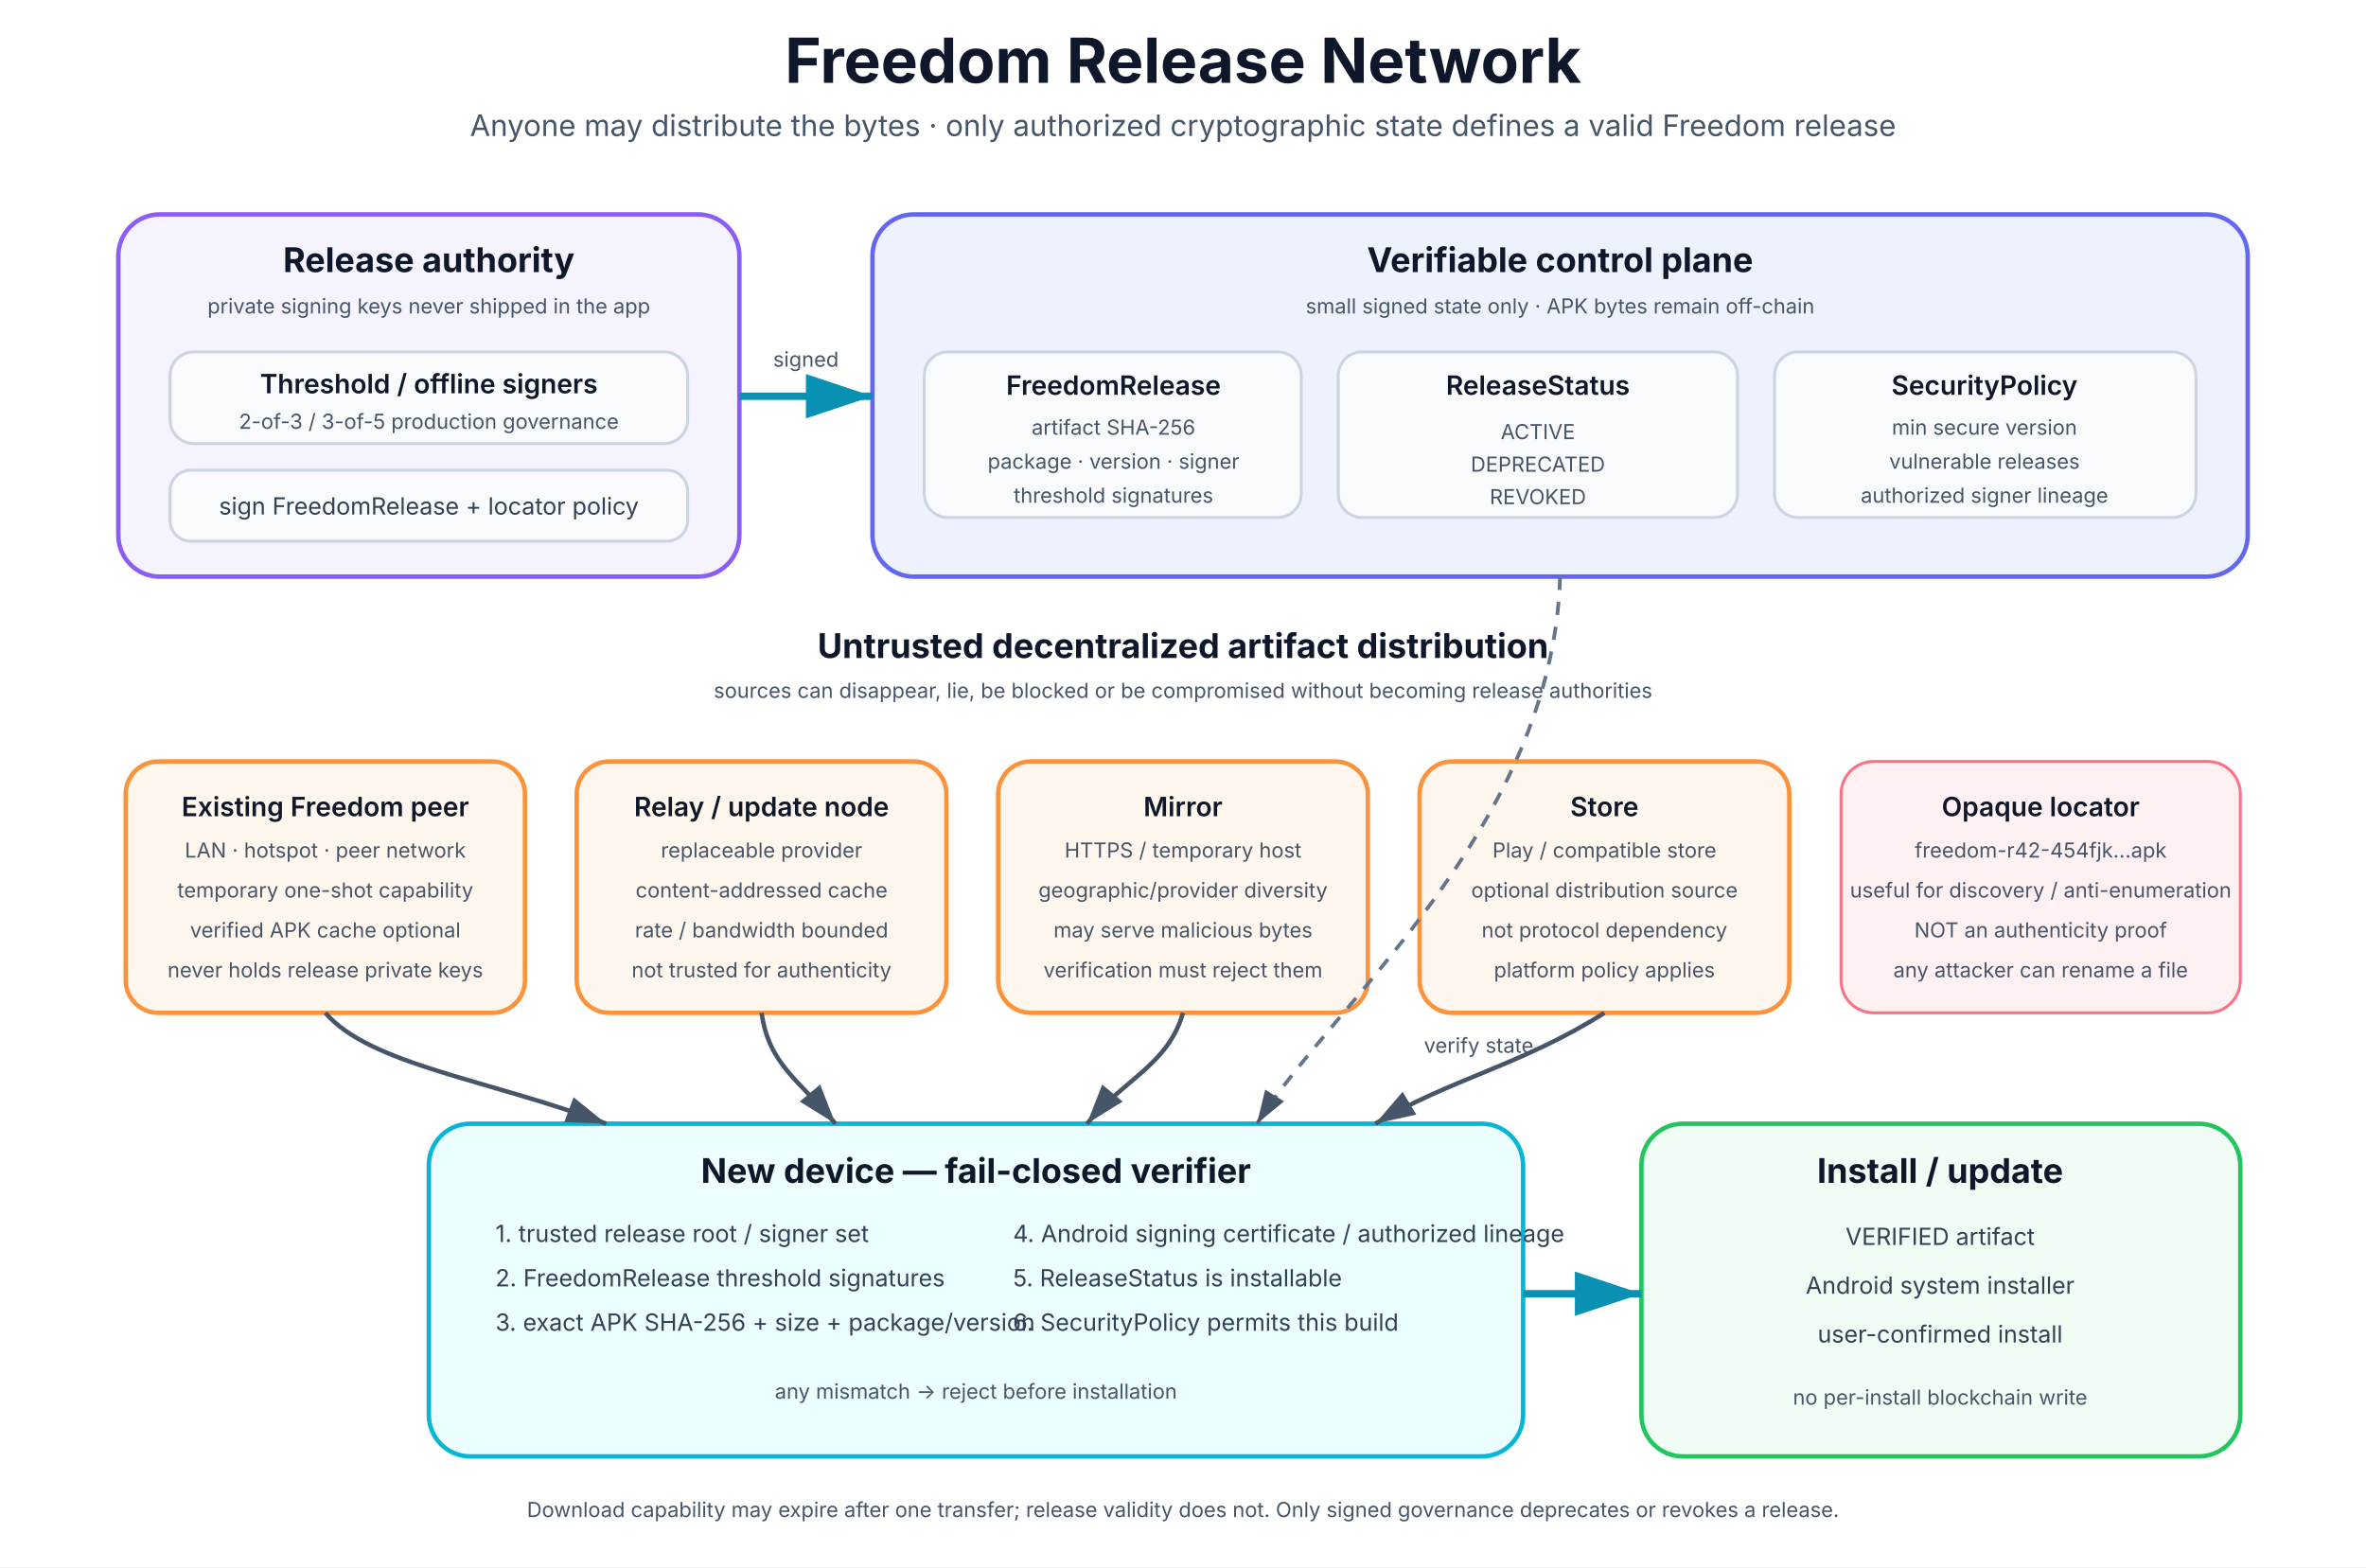
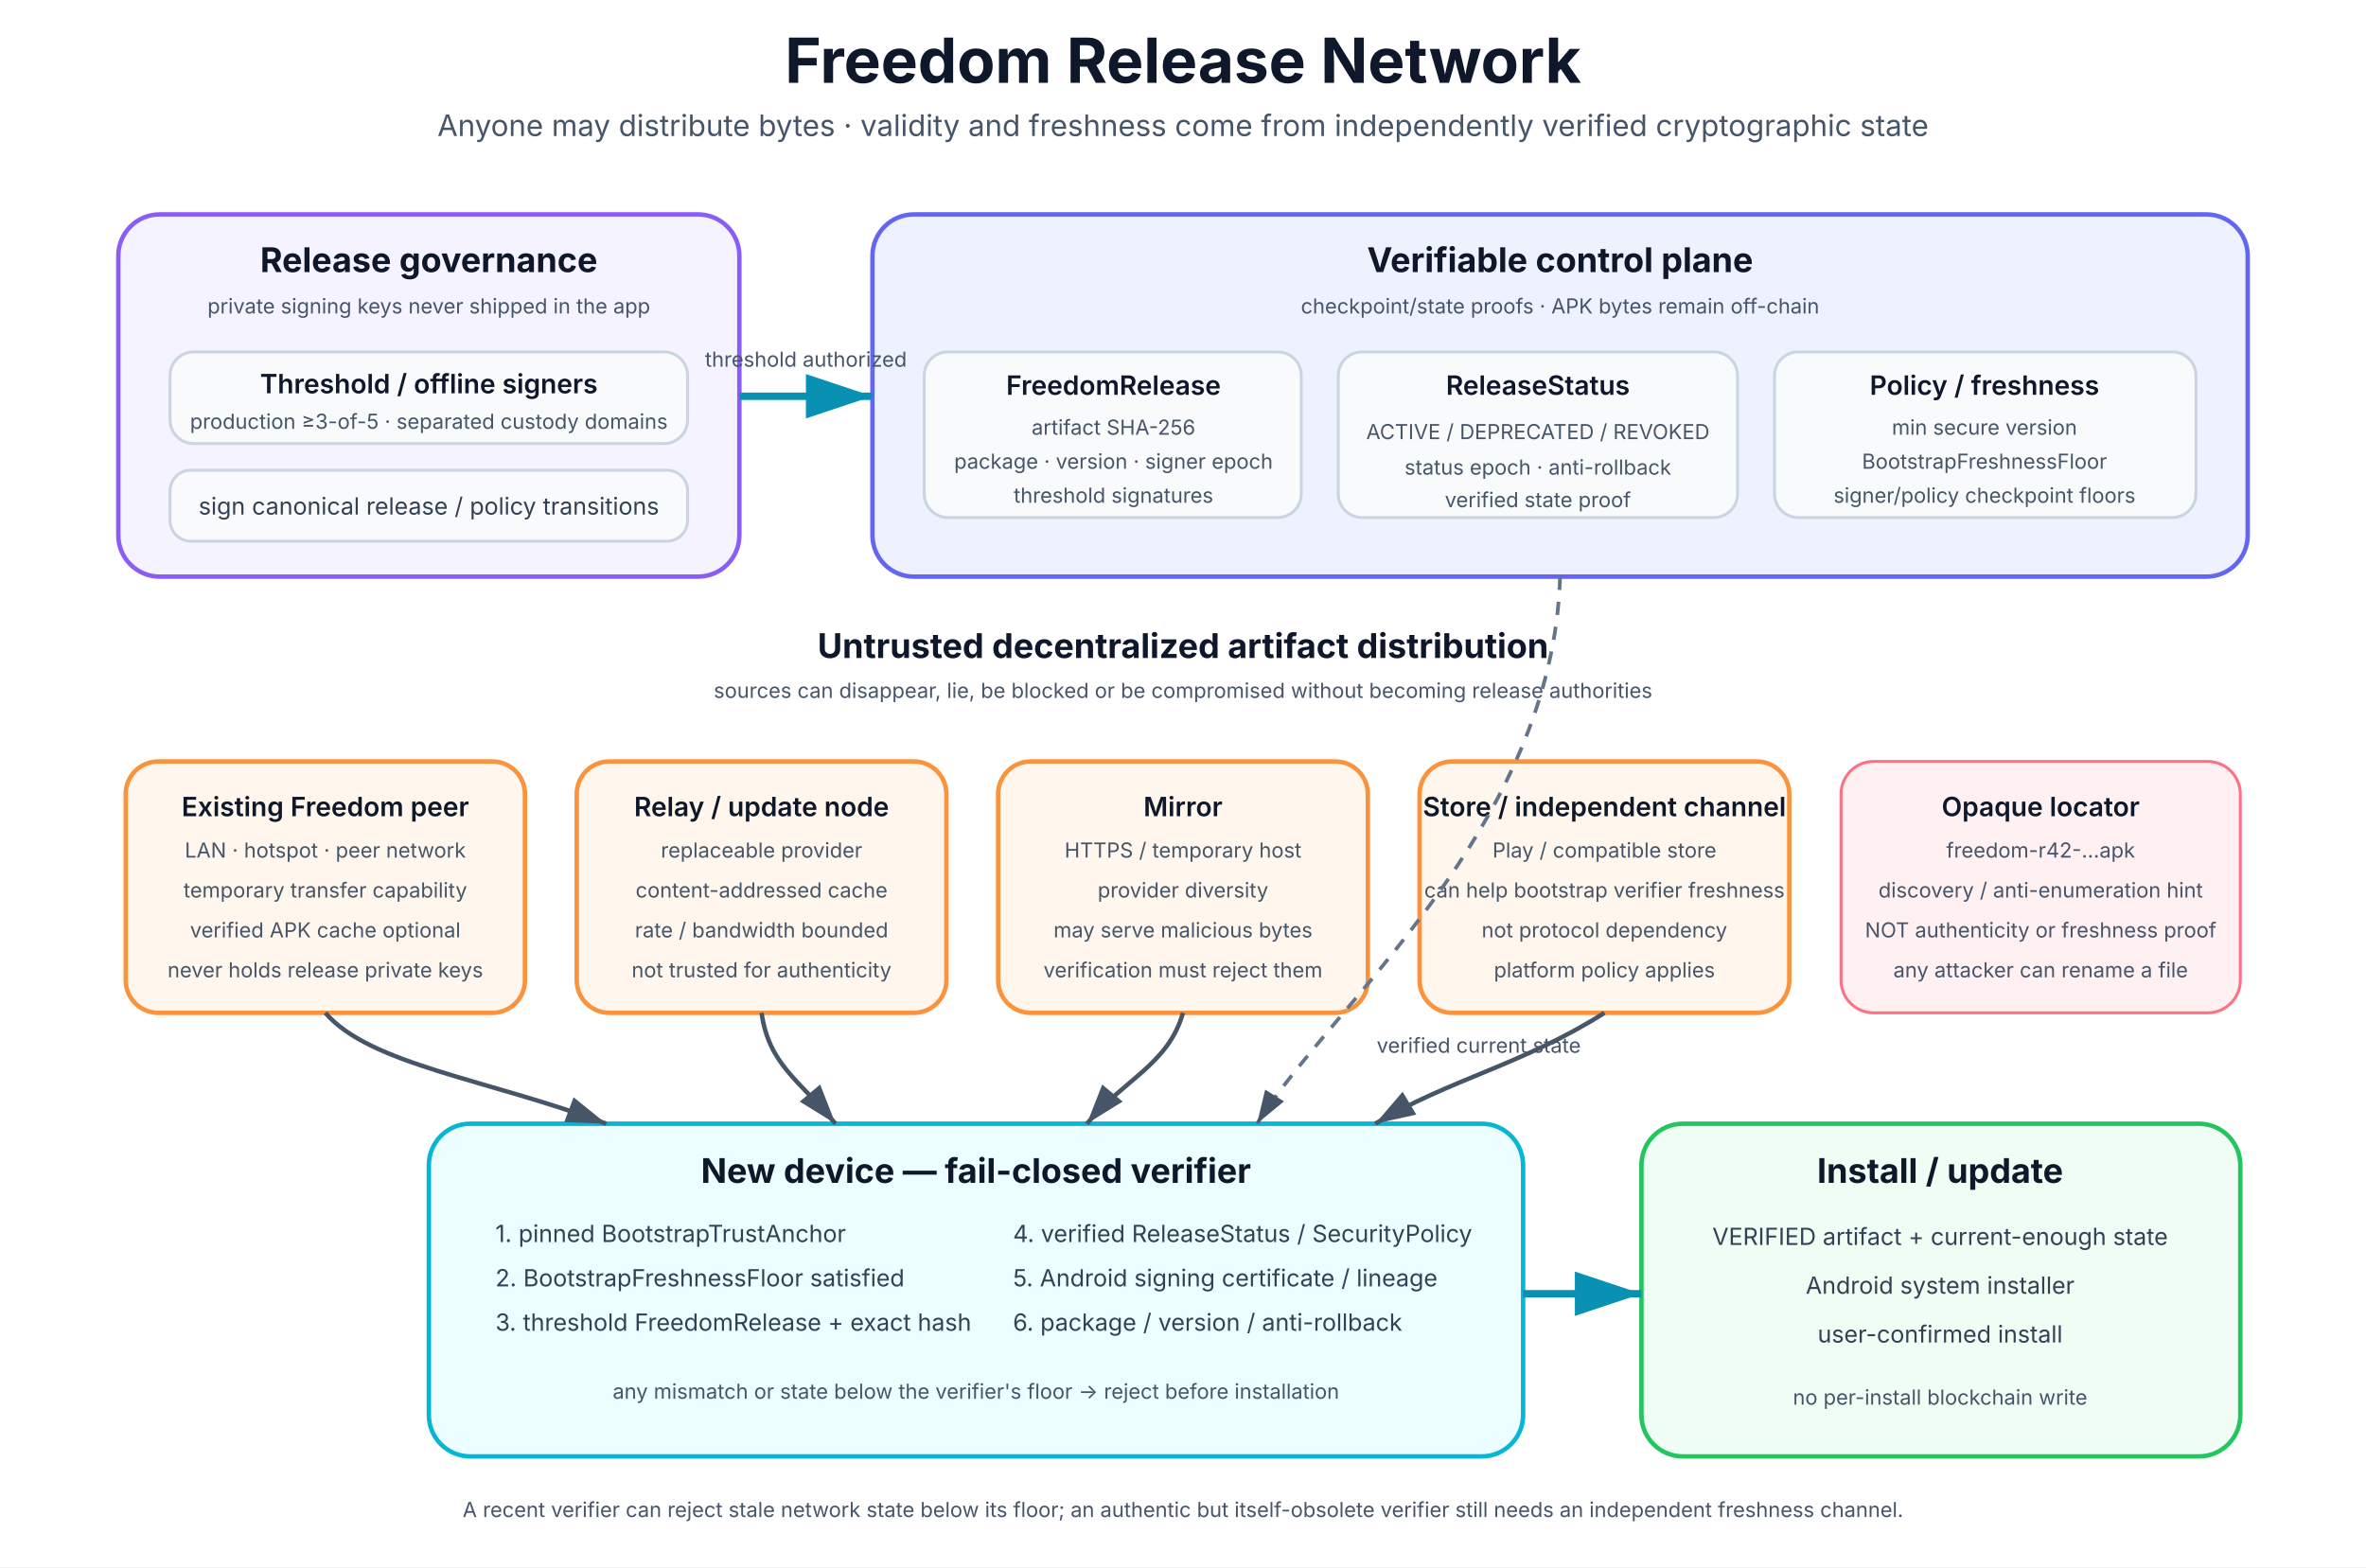
<svg xmlns="http://www.w3.org/2000/svg" width="1600" height="1060" viewBox="0 0 1600 1060" role="img" aria-labelledby="title desc">
  <defs>
    <marker id="arrow" markerWidth="10" markerHeight="10" refX="9" refY="3" orient="auto" markerUnits="strokeWidth">
      <path d="M0,0 L0,6 L9,3 z" fill="#475569" />
    </marker>
    <marker id="arrowCyan" markerWidth="10" markerHeight="10" refX="9" refY="3" orient="auto" markerUnits="strokeWidth">
      <path d="M0,0 L0,6 L9,3 z" fill="#0891b2" />
    </marker>
-     <style>
-       .bg{fill:#fff}.title{font:700 42px -apple-system,BlinkMacSystemFont,"Segoe UI",sans-serif;fill:#0f172a}.subtitle{font:400 20px -apple-system,BlinkMacSystemFont,"Segoe UI",sans-serif;fill:#475569}.section{font:700 23px -apple-system,BlinkMacSystemFont,"Segoe UI",sans-serif;fill:#0f172a}.label{font:600 18px -apple-system,BlinkMacSystemFont,"Segoe UI",sans-serif;fill:#0f172a}.small{font:400 16px -apple-system,BlinkMacSystemFont,"Segoe UI",sans-serif;fill:#334155}.tiny{font:400 14px -apple-system,BlinkMacSystemFont,"Segoe UI",sans-serif;fill:#475569}.box{fill:#f8fafc;stroke:#cbd5e1;stroke-width:2}.authority{fill:#f5f3ff;stroke:#8b5cf6;stroke-width:3}.chain{fill:#eef2ff;stroke:#6366f1;stroke-width:3}.source{fill:#fff7ed;stroke:#fb923c;stroke-width:3}.verify{fill:#ecfeff;stroke:#06b6d4;stroke-width:3}.ok{fill:#f0fdf4;stroke:#22c55e;stroke-width:3}.warn{fill:#fff1f2;stroke:#fb7185;stroke-width:2}.line{stroke:#475569;stroke-width:3;fill:none;marker-end:url(#arrow)}.secure{stroke:#0891b2;stroke-width:5;fill:none;marker-end:url(#arrowCyan)}.dash{stroke:#64748b;stroke-width:2.5;stroke-dasharray:9 8;fill:none;marker-end:url(#arrow)}
-     </style>
+     <style>.bg{fill:#fff}.title{font:700 42px -apple-system,BlinkMacSystemFont,"Segoe UI",sans-serif;fill:#0f172a}.subtitle{font:400 20px -apple-system,BlinkMacSystemFont,"Segoe UI",sans-serif;fill:#475569}.section{font:700 23px -apple-system,BlinkMacSystemFont,"Segoe UI",sans-serif;fill:#0f172a}.label{font:600 18px -apple-system,BlinkMacSystemFont,"Segoe UI",sans-serif;fill:#0f172a}.small{font:400 16px -apple-system,BlinkMacSystemFont,"Segoe UI",sans-serif;fill:#334155}.tiny{font:400 14px -apple-system,BlinkMacSystemFont,"Segoe UI",sans-serif;fill:#475569}.box{fill:#f8fafc;stroke:#cbd5e1;stroke-width:2}.authority{fill:#f5f3ff;stroke:#8b5cf6;stroke-width:3}.chain{fill:#eef2ff;stroke:#6366f1;stroke-width:3}.source{fill:#fff7ed;stroke:#fb923c;stroke-width:3}.verify{fill:#ecfeff;stroke:#06b6d4;stroke-width:3}.ok{fill:#f0fdf4;stroke:#22c55e;stroke-width:3}.warn{fill:#fff1f2;stroke:#fb7185;stroke-width:2}.line{stroke:#475569;stroke-width:3;fill:none;marker-end:url(#arrow)}.secure{stroke:#0891b2;stroke-width:5;fill:none;marker-end:url(#arrowCyan)}.dash{stroke:#64748b;stroke-width:2.5;stroke-dasharray:9 8;fill:none;marker-end:url(#arrow)}</style>
  </defs>
  <rect class="bg" x="0" y="0" width="1600" height="1060" />
  <text class="title" x="800" y="56" text-anchor="middle">Freedom Release Network</text>
-   <text class="subtitle" x="800" y="92" text-anchor="middle">Anyone may distribute the bytes · only authorized cryptographic state defines a valid Freedom release</text>
+   <text class="subtitle" x="800" y="92" text-anchor="middle">Anyone may distribute bytes · validity and freshness come from independently verified cryptographic state</text>
  <rect class="authority" x="80" y="145" width="420" height="245" rx="28" />
-   <text class="section" x="290" y="184" text-anchor="middle">Release authority</text>
+   <text class="section" x="290" y="184" text-anchor="middle">Release governance</text>
  <text class="tiny" x="290" y="212" text-anchor="middle">private signing keys never shipped in the app</text>
  <rect class="box" x="115" y="238" width="350" height="62" rx="16" />
  <text class="label" x="290" y="266" text-anchor="middle">Threshold / offline signers</text>
-   <text class="tiny" x="290" y="290" text-anchor="middle">2-of-3 / 3-of-5 production governance</text>
+   <text class="tiny" x="290" y="290" text-anchor="middle">production ≥3-of-5 · separated custody domains</text>
  <rect class="box" x="115" y="318" width="350" height="48" rx="14" />
-   <text class="small" x="290" y="348" text-anchor="middle">sign FreedomRelease + locator policy</text>
+   <text class="small" x="290" y="348" text-anchor="middle">sign canonical release / policy transitions</text>
  <rect class="chain" x="590" y="145" width="930" height="245" rx="28" />
  <text class="section" x="1055" y="184" text-anchor="middle">Verifiable control plane</text>
-   <text class="tiny" x="1055" y="212" text-anchor="middle">small signed state only · APK bytes remain off-chain</text>
+   <text class="tiny" x="1055" y="212" text-anchor="middle">checkpoint/state proofs · APK bytes remain off-chain</text>
  <rect class="box" x="625" y="238" width="255" height="112" rx="16" />
  <text class="label" x="753" y="267" text-anchor="middle">FreedomRelease</text>
  <text class="tiny" x="753" y="294" text-anchor="middle">artifact SHA-256</text>
-   <text class="tiny" x="753" y="317" text-anchor="middle">package · version · signer</text>
+   <text class="tiny" x="753" y="317" text-anchor="middle">package · version · signer epoch</text>
  <text class="tiny" x="753" y="340" text-anchor="middle">threshold signatures</text>
  <rect class="box" x="905" y="238" width="270" height="112" rx="16" />
  <text class="label" x="1040" y="267" text-anchor="middle">ReleaseStatus</text>
-   <text class="tiny" x="1040" y="297" text-anchor="middle">ACTIVE</text>
-   <text class="tiny" x="1040" y="319" text-anchor="middle">DEPRECATED</text>
-   <text class="tiny" x="1040" y="341" text-anchor="middle">REVOKED</text>
+   <text class="tiny" x="1040" y="297" text-anchor="middle">ACTIVE / DEPRECATED / REVOKED</text>
+   <text class="tiny" x="1040" y="321" text-anchor="middle">status epoch · anti-rollback</text>
+   <text class="tiny" x="1040" y="343" text-anchor="middle">verified state proof</text>
  <rect class="box" x="1200" y="238" width="285" height="112" rx="16" />
-   <text class="label" x="1342" y="267" text-anchor="middle">SecurityPolicy</text>
+   <text class="label" x="1342" y="267" text-anchor="middle">Policy / freshness</text>
  <text class="tiny" x="1342" y="294" text-anchor="middle">min secure version</text>
-   <text class="tiny" x="1342" y="317" text-anchor="middle">vulnerable releases</text>
-   <text class="tiny" x="1342" y="340" text-anchor="middle">authorized signer lineage</text>
+   <text class="tiny" x="1342" y="317" text-anchor="middle">BootstrapFreshnessFloor</text>
+   <text class="tiny" x="1342" y="340" text-anchor="middle">signer/policy checkpoint floors</text>
  <path class="secure" d="M500 268 L590 268" />
-   <text class="tiny" x="545" y="248" text-anchor="middle">signed</text>
+   <text class="tiny" x="545" y="248" text-anchor="middle">threshold authorized</text>
  <text class="section" x="800" y="445" text-anchor="middle">Untrusted decentralized artifact distribution</text>
  <text class="tiny" x="800" y="472" text-anchor="middle">sources can disappear, lie, be blocked or be compromised without becoming release authorities</text>
  <rect class="source" x="85" y="515" width="270" height="170" rx="22" />
  <text class="label" x="220" y="552" text-anchor="middle">Existing Freedom peer</text>
  <text class="tiny" x="220" y="580" text-anchor="middle">LAN · hotspot · peer network</text>
-   <text class="tiny" x="220" y="607" text-anchor="middle">temporary one-shot capability</text>
+   <text class="tiny" x="220" y="607" text-anchor="middle">temporary transfer capability</text>
  <text class="tiny" x="220" y="634" text-anchor="middle">verified APK cache optional</text>
  <text class="tiny" x="220" y="661" text-anchor="middle">never holds release private keys</text>
  <rect class="source" x="390" y="515" width="250" height="170" rx="22" />
  <text class="label" x="515" y="552" text-anchor="middle">Relay / update node</text>
  <text class="tiny" x="515" y="580" text-anchor="middle">replaceable provider</text>
  <text class="tiny" x="515" y="607" text-anchor="middle">content-addressed cache</text>
  <text class="tiny" x="515" y="634" text-anchor="middle">rate / bandwidth bounded</text>
  <text class="tiny" x="515" y="661" text-anchor="middle">not trusted for authenticity</text>
  <rect class="source" x="675" y="515" width="250" height="170" rx="22" />
  <text class="label" x="800" y="552" text-anchor="middle">Mirror</text>
  <text class="tiny" x="800" y="580" text-anchor="middle">HTTPS / temporary host</text>
-   <text class="tiny" x="800" y="607" text-anchor="middle">geographic/provider diversity</text>
+   <text class="tiny" x="800" y="607" text-anchor="middle">provider diversity</text>
  <text class="tiny" x="800" y="634" text-anchor="middle">may serve malicious bytes</text>
  <text class="tiny" x="800" y="661" text-anchor="middle">verification must reject them</text>
  <rect class="source" x="960" y="515" width="250" height="170" rx="22" />
-   <text class="label" x="1085" y="552" text-anchor="middle">Store</text>
+   <text class="label" x="1085" y="552" text-anchor="middle">Store / independent channel</text>
  <text class="tiny" x="1085" y="580" text-anchor="middle">Play / compatible store</text>
-   <text class="tiny" x="1085" y="607" text-anchor="middle">optional distribution source</text>
+   <text class="tiny" x="1085" y="607" text-anchor="middle">can help bootstrap verifier freshness</text>
  <text class="tiny" x="1085" y="634" text-anchor="middle">not protocol dependency</text>
  <text class="tiny" x="1085" y="661" text-anchor="middle">platform policy applies</text>
  <rect class="warn" x="1245" y="515" width="270" height="170" rx="22" />
  <text class="label" x="1380" y="552" text-anchor="middle">Opaque locator</text>
-   <text class="tiny" x="1380" y="580" text-anchor="middle">freedom-r42-454fjk...apk</text>
-   <text class="tiny" x="1380" y="607" text-anchor="middle">useful for discovery / anti-enumeration</text>
-   <text class="tiny" x="1380" y="634" text-anchor="middle">NOT an authenticity proof</text>
+   <text class="tiny" x="1380" y="580" text-anchor="middle">freedom-r42-...apk</text>
+   <text class="tiny" x="1380" y="607" text-anchor="middle">discovery / anti-enumeration hint</text>
+   <text class="tiny" x="1380" y="634" text-anchor="middle">NOT authenticity or freshness proof</text>
  <text class="tiny" x="1380" y="661" text-anchor="middle">any attacker can rename a file</text>
  <rect class="verify" x="290" y="760" width="740" height="225" rx="28" />
  <text class="section" x="660" y="800" text-anchor="middle">New device — fail-closed verifier</text>
-   <text class="small" x="335" y="840">1. trusted release root / signer set</text>
-   <text class="small" x="335" y="870">2. FreedomRelease threshold signatures</text>
-   <text class="small" x="335" y="900">3. exact APK SHA-256 + size + package/version</text>
-   <text class="small" x="685" y="840">4. Android signing certificate / authorized lineage</text>
-   <text class="small" x="685" y="870">5. ReleaseStatus is installable</text>
-   <text class="small" x="685" y="900">6. SecurityPolicy permits this build</text>
-   <text class="tiny" x="660" y="946" text-anchor="middle">any mismatch -&gt; reject before installation</text>
+   <text class="small" x="335" y="840">1. pinned BootstrapTrustAnchor</text>
+   <text class="small" x="335" y="870">2. BootstrapFreshnessFloor satisfied</text>
+   <text class="small" x="335" y="900">3. threshold FreedomRelease + exact hash</text>
+   <text class="small" x="685" y="840">4. verified ReleaseStatus / SecurityPolicy</text>
+   <text class="small" x="685" y="870">5. Android signing certificate / lineage</text>
+   <text class="small" x="685" y="900">6. package / version / anti-rollback</text>
+   <text class="tiny" x="660" y="946" text-anchor="middle">any mismatch or state below the verifier's floor -&gt; reject before installation</text>
  <rect class="ok" x="1110" y="760" width="405" height="225" rx="28" />
  <text class="section" x="1312" y="800" text-anchor="middle">Install / update</text>
-   <text class="small" x="1312" y="842" text-anchor="middle">VERIFIED artifact</text>
+   <text class="small" x="1312" y="842" text-anchor="middle">VERIFIED artifact + current-enough state</text>
  <text class="small" x="1312" y="875" text-anchor="middle">Android system installer</text>
  <text class="small" x="1312" y="908" text-anchor="middle">user-confirmed install</text>
  <text class="tiny" x="1312" y="950" text-anchor="middle">no per-install blockchain write</text>
  <path class="line" d="M220 685 C250 720 330 730 410 760" />
  <path class="line" d="M515 685 C520 720 540 730 565 760" />
  <path class="line" d="M800 685 C790 720 760 730 735 760" />
  <path class="line" d="M1085 685 C1030 720 980 730 930 760" />
  <path class="dash" d="M1055 390 C1050 560 900 680 850 760" />
-   <text class="tiny" x="1000" y="712" text-anchor="middle">verify state</text>
+   <text class="tiny" x="1000" y="712" text-anchor="middle">verified current state</text>
  <path class="secure" d="M1030 875 L1110 875" />
-   <text class="tiny" x="800" y="1026" text-anchor="middle">Download capability may expire after one transfer; release validity does not. Only signed governance deprecates or revokes a release.</text>
+   <text class="tiny" x="800" y="1026" text-anchor="middle">A recent verifier can reject stale network state below its floor; an authentic but itself-obsolete verifier still needs an independent freshness channel.</text>
</svg>
